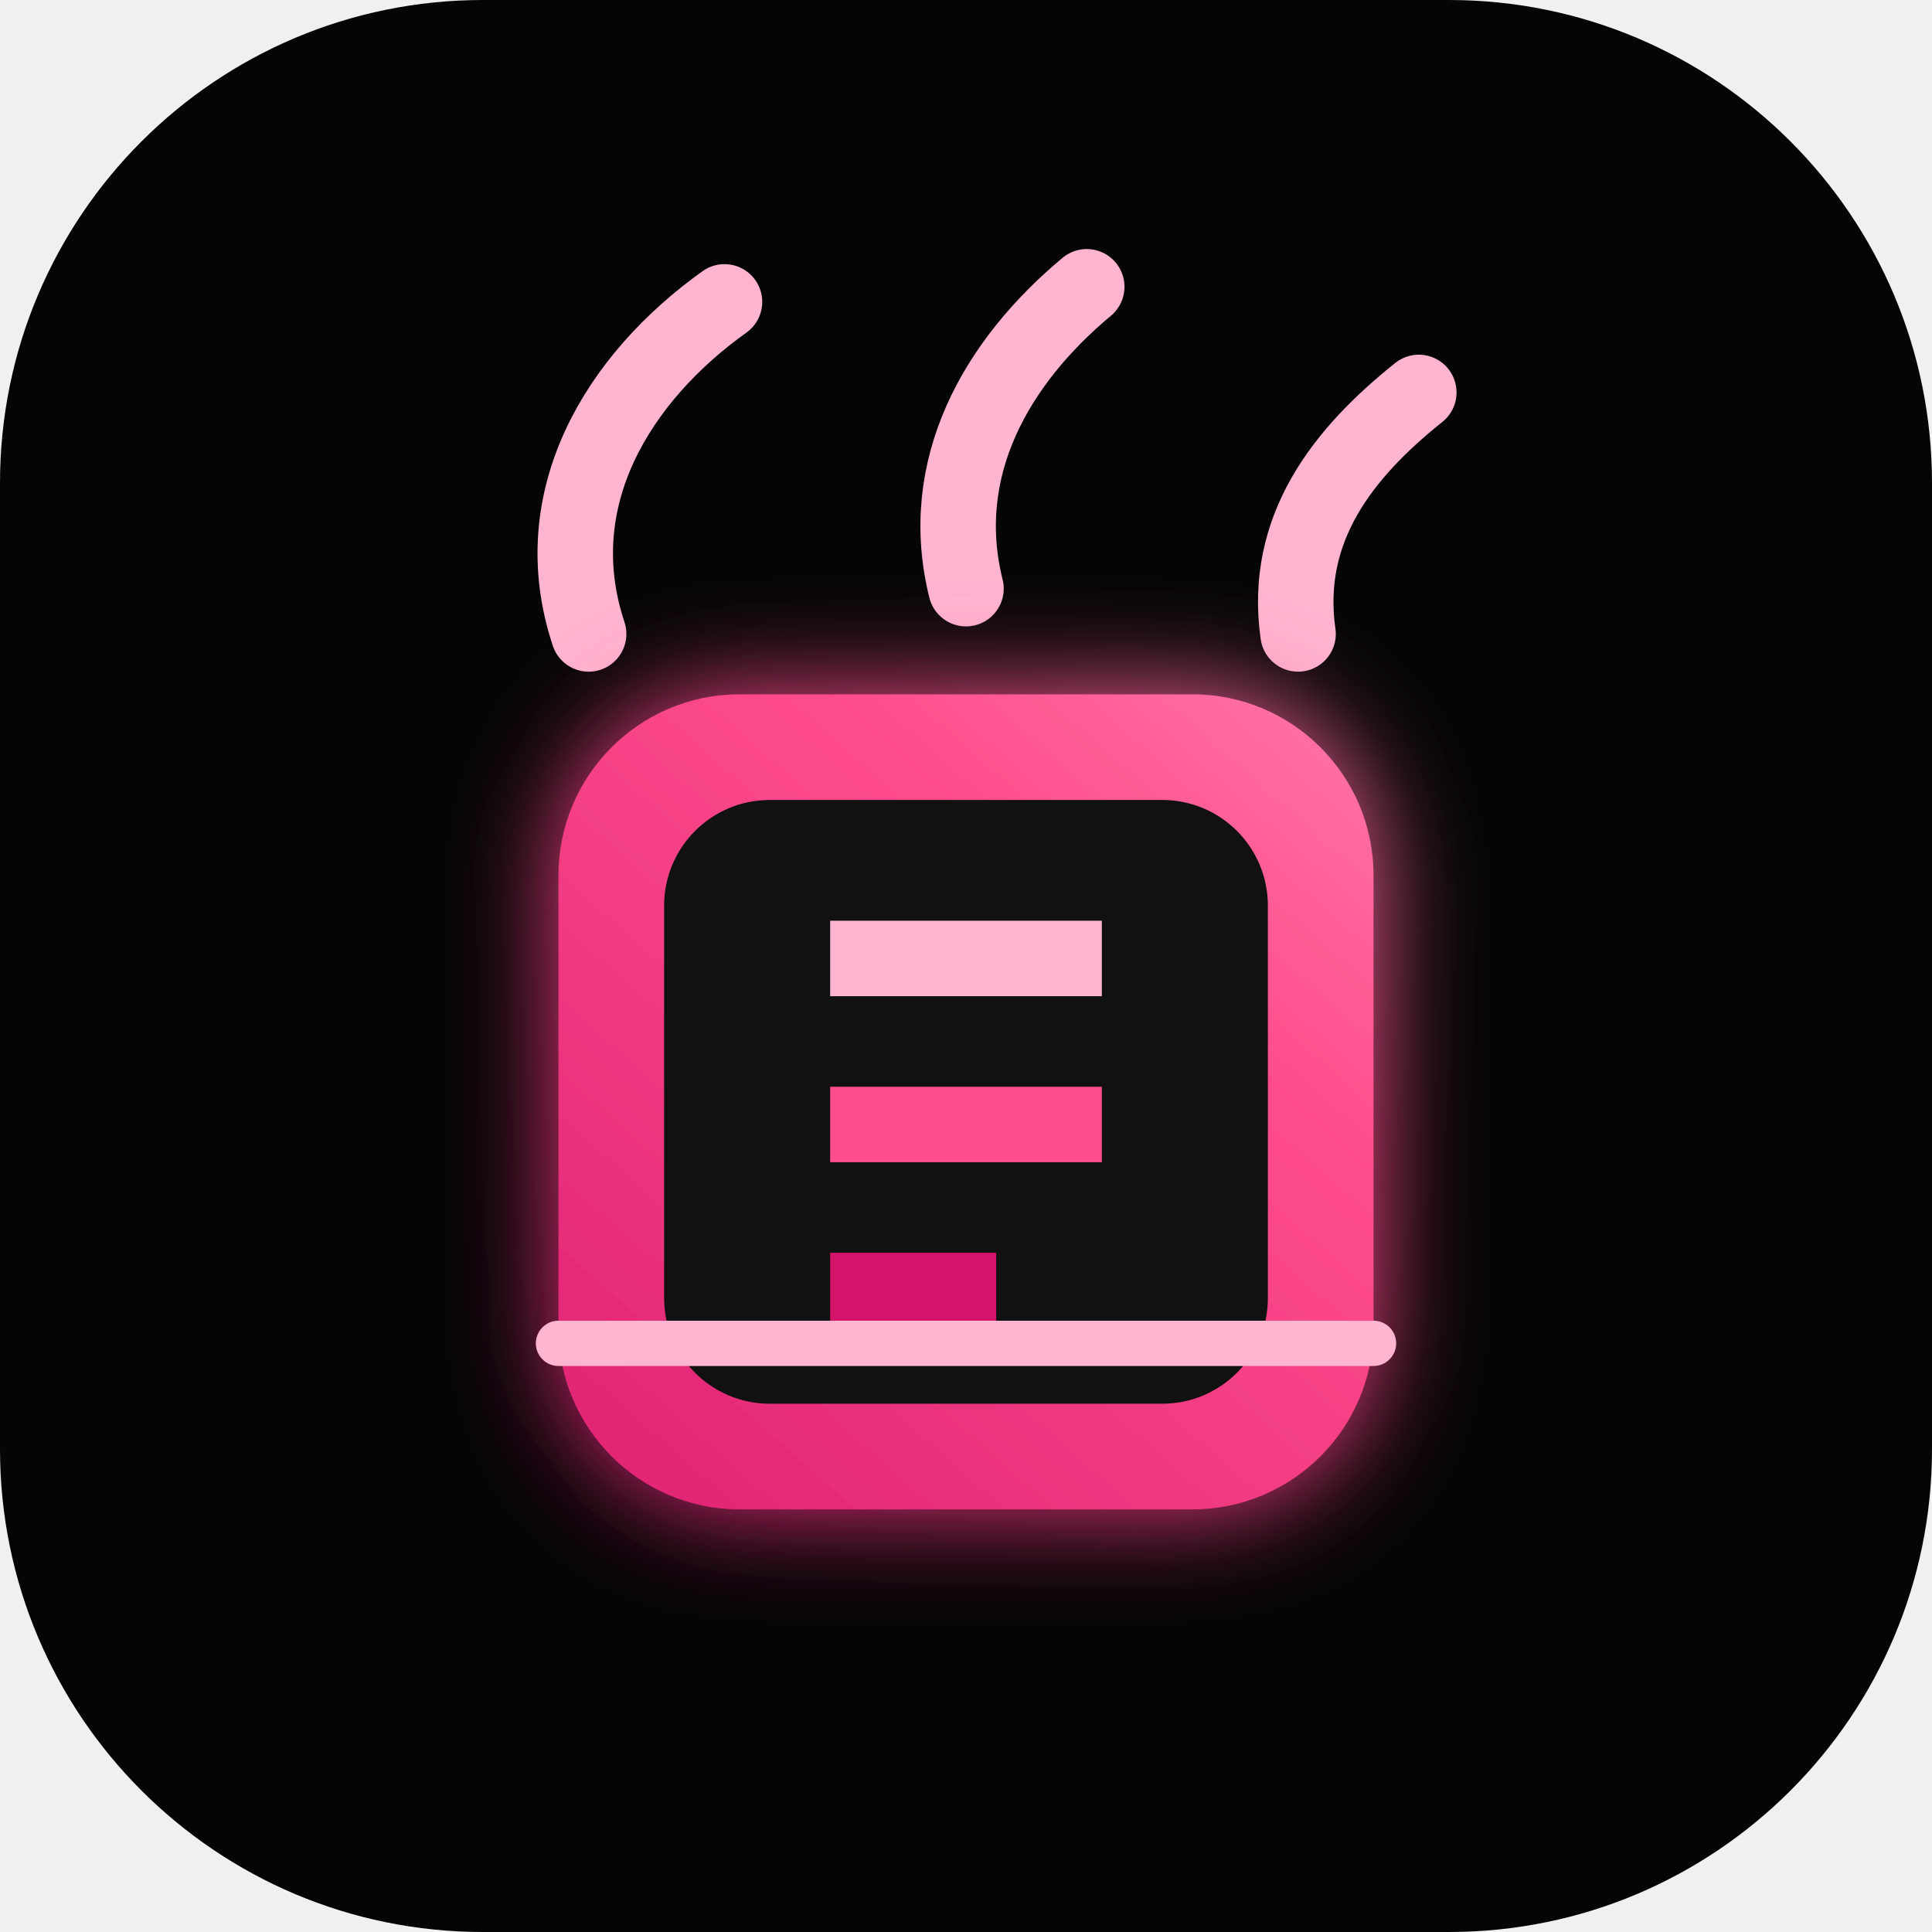
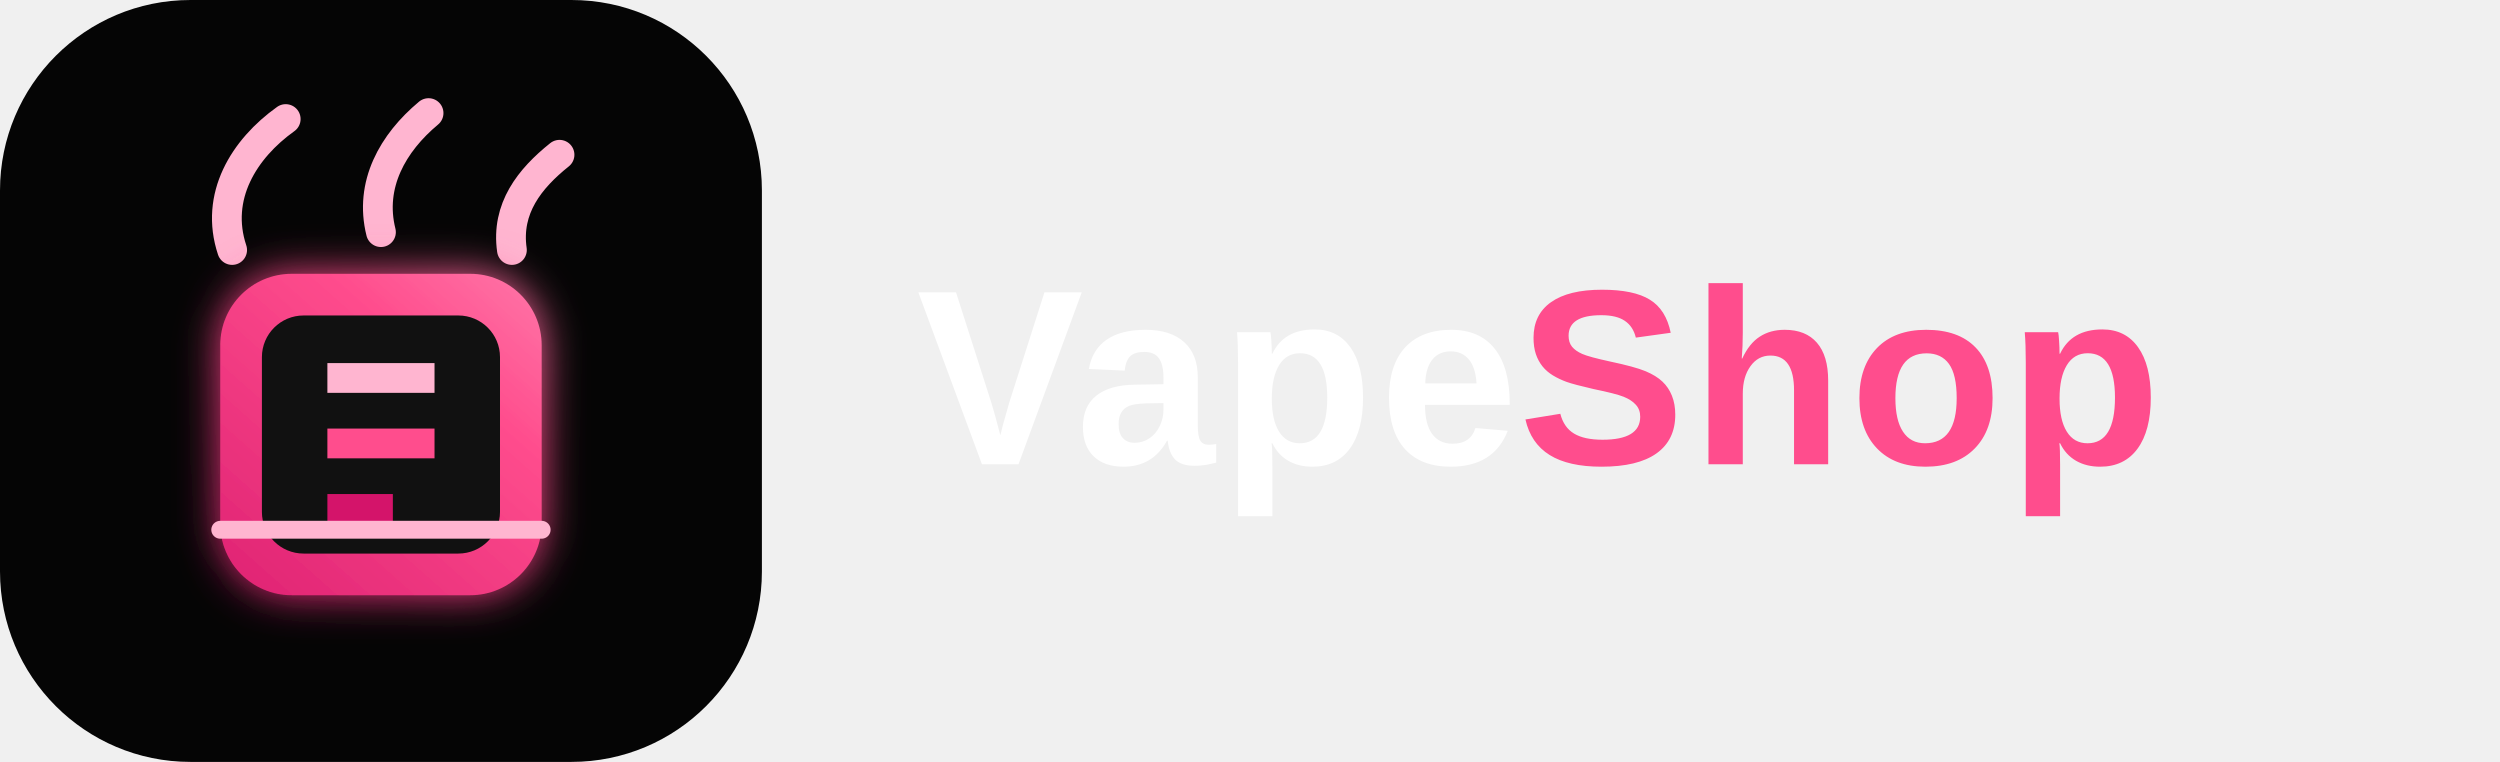
- <svg xmlns="http://www.w3.org/2000/svg" viewBox="0 0 128 128" role="img" aria-labelledby="title desc">
+ <svg xmlns="http://www.w3.org/2000/svg" viewBox="0 0 420 128" role="img" aria-labelledby="title desc">
  <defs>
    <linearGradient id="glow" x1="20" y1="108" x2="105" y2="12" gradientUnits="userSpaceOnUse">
      <stop stop-color="#d4146a" />
      <stop offset=".55" stop-color="#ff4d8d" />
      <stop offset="1" stop-color="#ffb5d0" />
    </linearGradient>
    <filter id="softGlow" x="-35%" y="-35%" width="170%" height="170%">
      <feGaussianBlur stdDeviation="3.5" result="blur" />
      <feMerge>
        <feMergeNode in="blur" />
        <feMergeNode in="SourceGraphic" />
      </feMerge>
    </filter>
  </defs>
  <rect width="128" height="128" rx="32" fill="#050505" />
  <path d="M39 42c-3-9 2-17 9-22M64 39c-2-8 2-15 8-20M86 42c-1-7 3-12 8-16" fill="none" stroke="#ffb5d0" stroke-linecap="round" stroke-width="5" />
  <rect x="37" y="46" width="54" height="54" rx="12" fill="url(#glow)" filter="url(#softGlow)" />
  <rect x="44" y="53" width="40" height="40" rx="7" fill="#111111" />
  <path d="M55 61h18v5H55z" fill="#ffb5d0" />
  <path d="M55 72h18v5H55z" fill="#ff4d8d" />
  <path d="M55 83h11v5H55z" fill="#d4146a" />
  <path d="M37 89h54" stroke="#ffb5d0" stroke-linecap="round" stroke-width="3" />
+   <text x="154" y="78" fill="#ffffff" font-family="Arial, sans-serif" font-size="42" font-weight="800" letter-spacing="1">Vape<tspan fill="#ff4d8d">Shop</tspan>
+   </text>
</svg>
